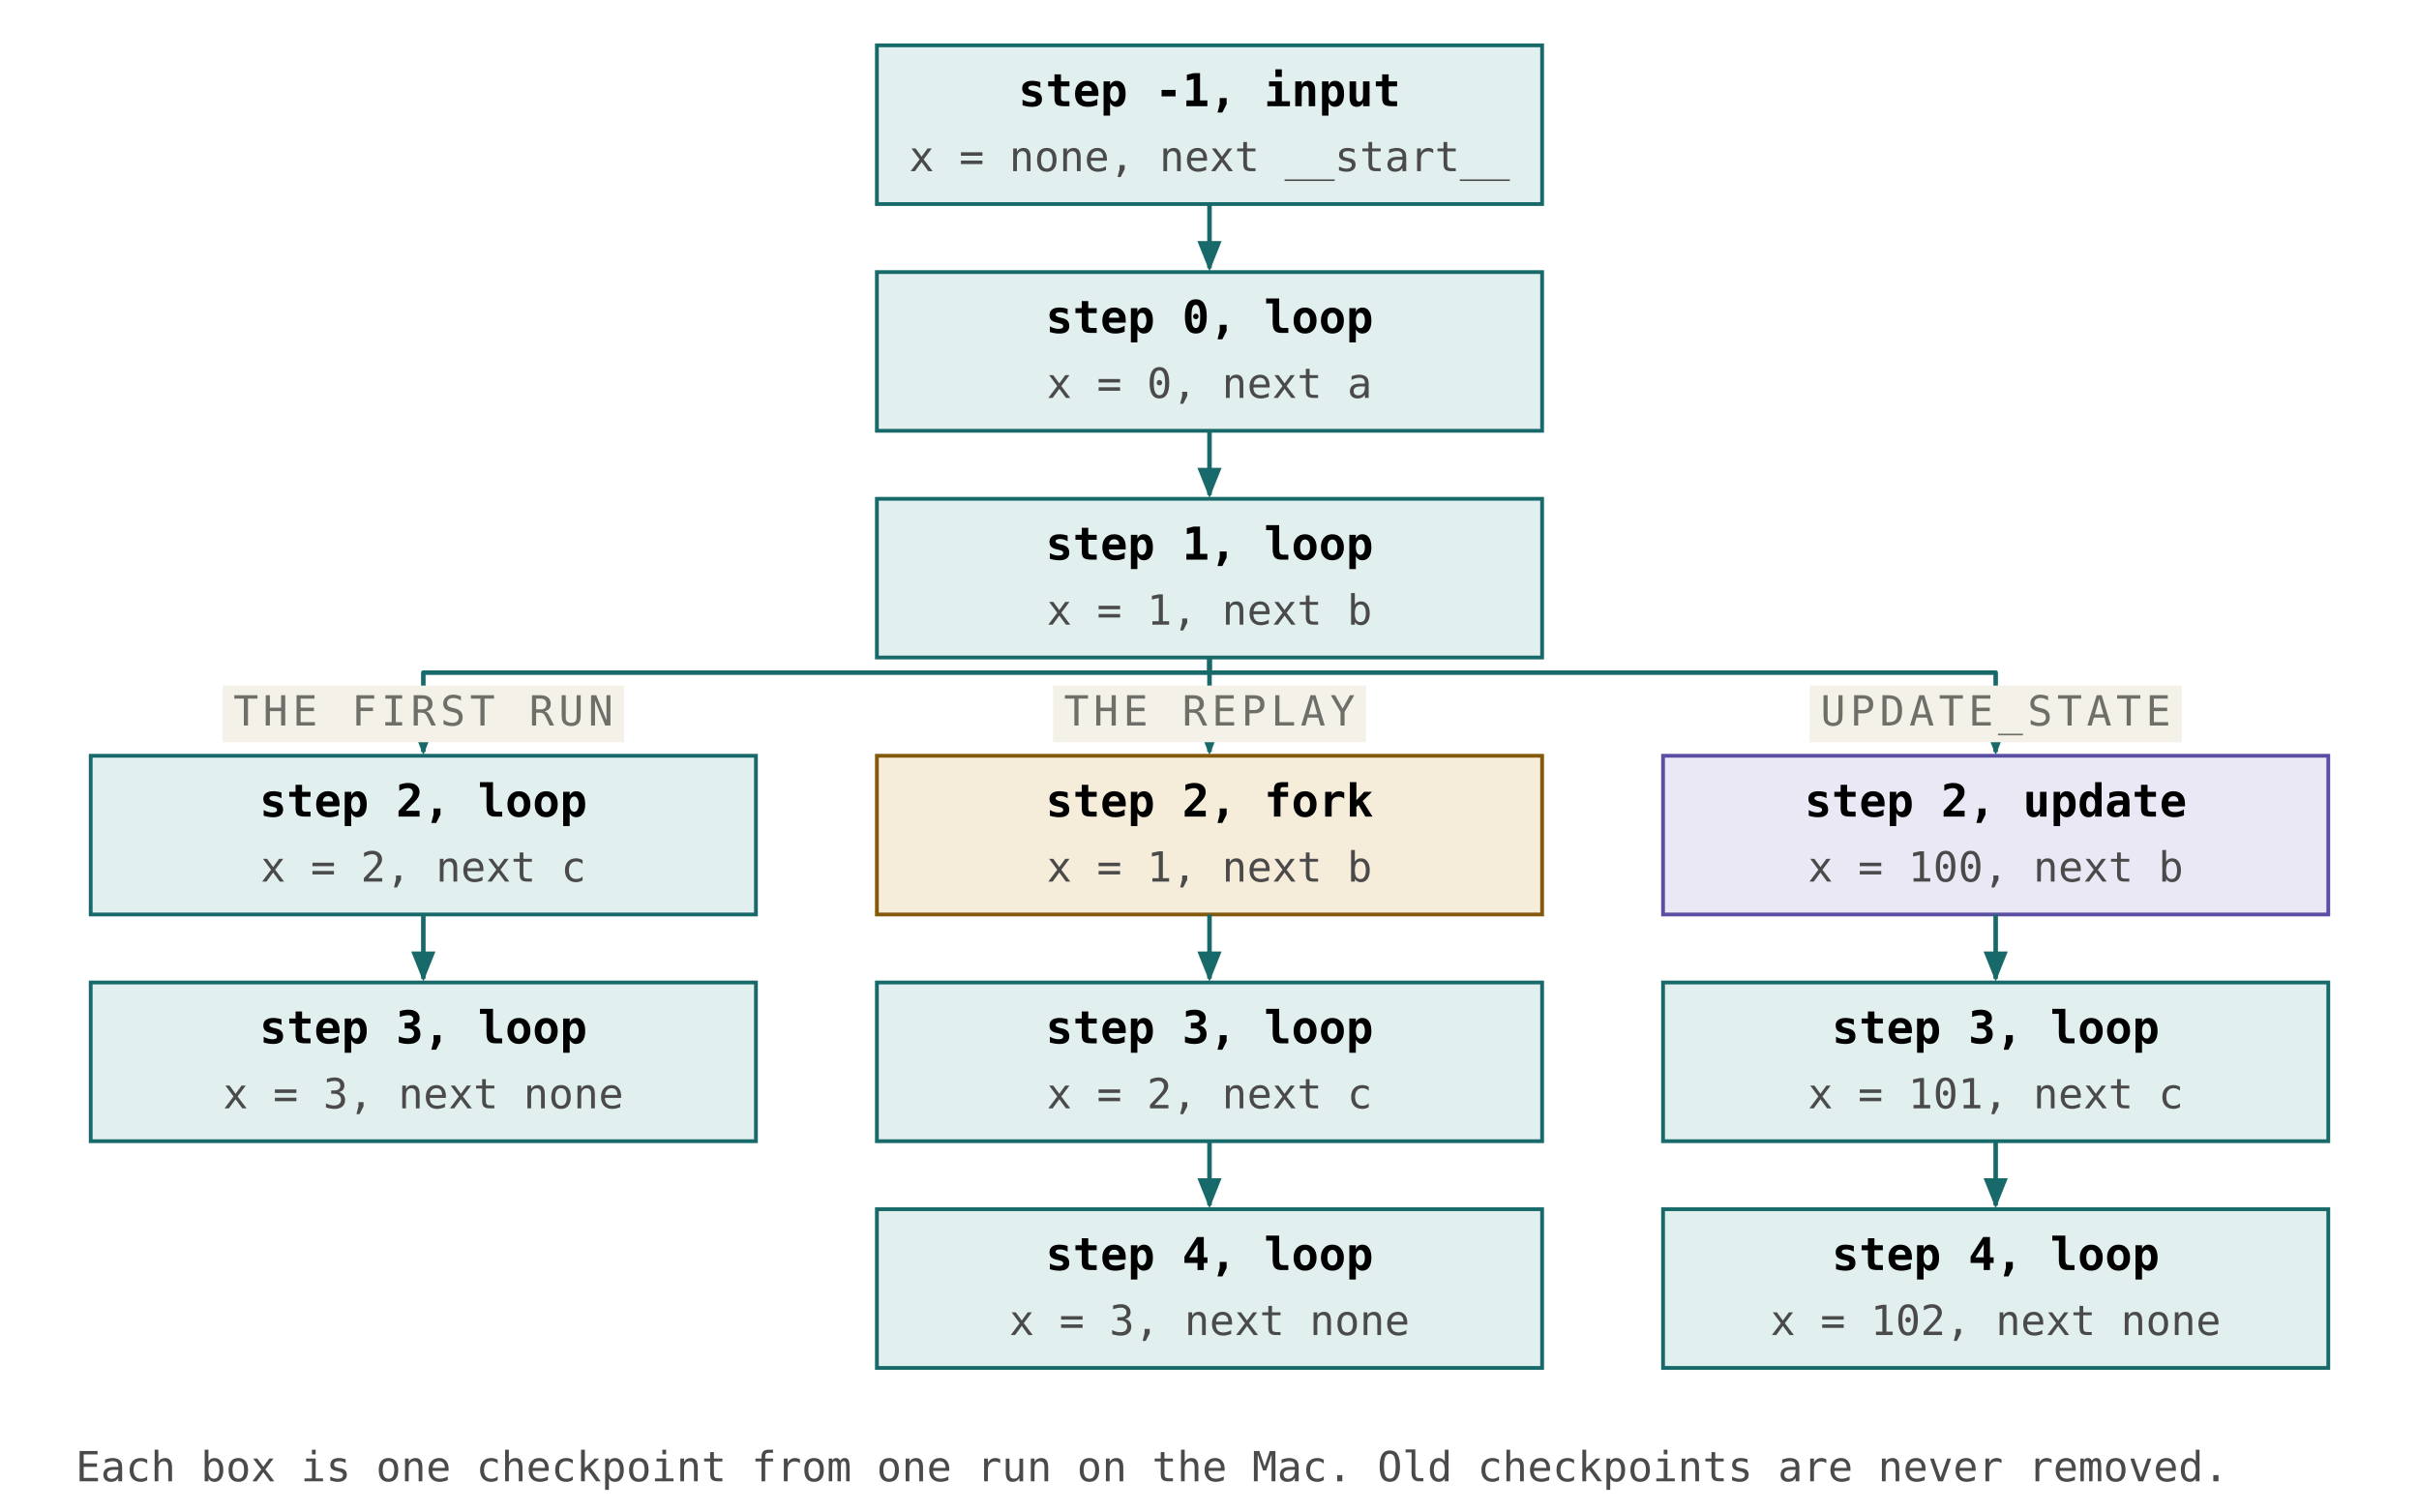
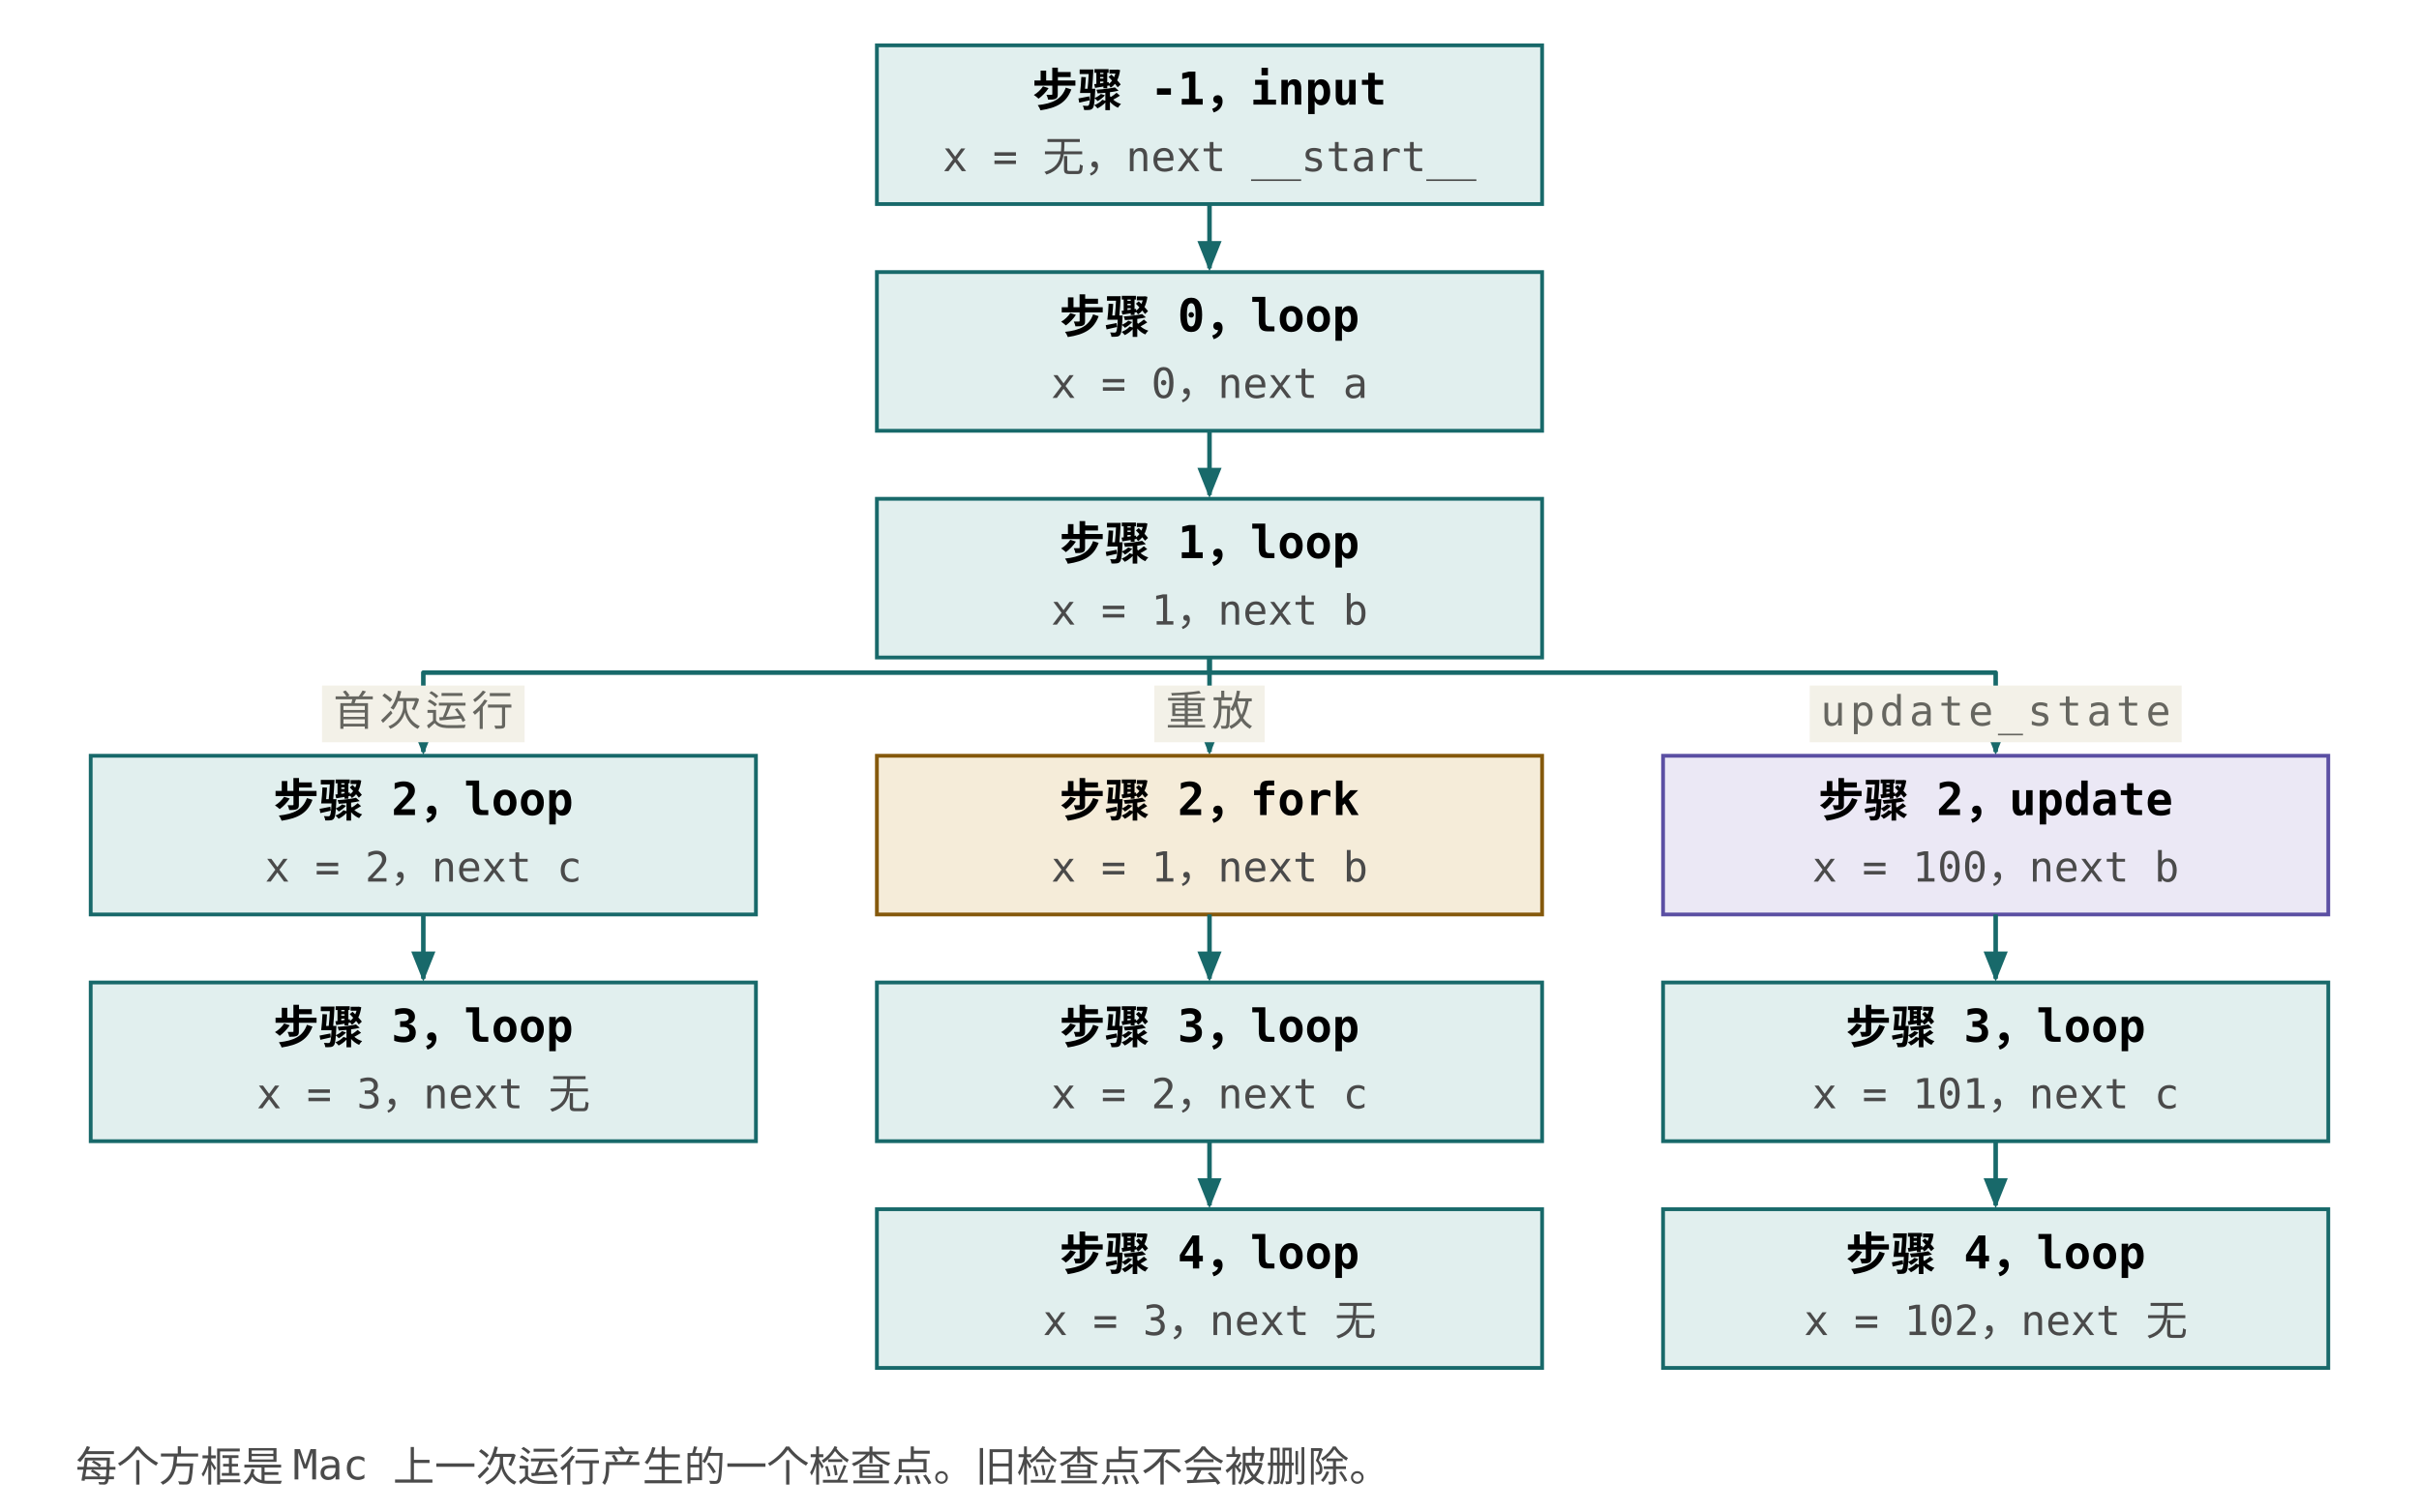
<svg xmlns="http://www.w3.org/2000/svg" viewBox="0 0 640 400" role="img" aria-labelledby="fig-6-6-title fig-6-6-desc" font-family="JetBrains Mono, ui-monospace, monospace">
  <defs>
    <marker id="fig-6-6-head-teal" viewBox="0 0 10 10" refX="9" refY="5" markerWidth="8" markerHeight="8" markerUnits="userSpaceOnUse" orient="auto-start-reverse">
      <path d="M0 1 L10 5 L0 9 z" fill="var(--m-teal-ink, #18696a)" />
    </marker>
  </defs>
  <rect x="232" y="12" width="176" height="42" fill="var(--m-teal-fill, #e1efee)" stroke="var(--m-teal-ink, #18696a)" />
-   <text x="320" y="28.1" font-size="12" text-anchor="middle" font-weight="700">step -1, input</text>
-   <text x="320" y="45.3" font-size="11" text-anchor="middle" class="m-serif" fill="var(--m-ink-soft, #4a4a4a)">x = none, next __start__</text>
+   <text x="320" y="28.1" font-size="12" text-anchor="middle" font-weight="700">步骤 -1，input</text>
+   <text x="320" y="45.3" font-size="11" text-anchor="middle" class="m-serif" fill="var(--m-ink-soft, #4a4a4a)">x = 无，next __start__</text>
  <rect x="232" y="72" width="176" height="42" fill="var(--m-teal-fill, #e1efee)" stroke="var(--m-teal-ink, #18696a)" />
-   <text x="320" y="88.1" font-size="12" text-anchor="middle" font-weight="700">step 0, loop</text>
-   <text x="320" y="105.3" font-size="11" text-anchor="middle" class="m-serif" fill="var(--m-ink-soft, #4a4a4a)">x = 0, next a</text>
+   <text x="320" y="88.1" font-size="12" text-anchor="middle" font-weight="700">步骤 0，loop</text>
+   <text x="320" y="105.3" font-size="11" text-anchor="middle" class="m-serif" fill="var(--m-ink-soft, #4a4a4a)">x = 0，next a</text>
  <line x1="320" y1="54" x2="320" y2="71" stroke="var(--m-teal-ink, #18696a)" stroke-width="1.2" marker-end="url(#fig-6-6-head-teal)" />
  <rect x="232" y="132" width="176" height="42" fill="var(--m-teal-fill, #e1efee)" stroke="var(--m-teal-ink, #18696a)" />
-   <text x="320" y="148.1" font-size="12" text-anchor="middle" font-weight="700">step 1, loop</text>
-   <text x="320" y="165.3" font-size="11" text-anchor="middle" class="m-serif" fill="var(--m-ink-soft, #4a4a4a)">x = 1, next b</text>
+   <text x="320" y="148.1" font-size="12" text-anchor="middle" font-weight="700">步骤 1，loop</text>
+   <text x="320" y="165.3" font-size="11" text-anchor="middle" class="m-serif" fill="var(--m-ink-soft, #4a4a4a)">x = 1，next b</text>
  <line x1="320" y1="114" x2="320" y2="131" stroke="var(--m-teal-ink, #18696a)" stroke-width="1.2" marker-end="url(#fig-6-6-head-teal)" />
  <path d="M320 174 V178 H112 V199" fill="none" stroke="var(--m-teal-ink, #18696a)" stroke-width="1.2" stroke-linejoin="round" marker-end="url(#fig-6-6-head-teal)" />
-   <rect class="m-knock" x="58.9" y="181.42" width="106.2" height="15" fill="var(--m-panel, #f3f1e8)" />
-   <text x="112" y="192" font-size="11" text-anchor="middle" letter-spacing="1.2" fill="var(--m-ink-mute, #6f6f6a)">THE FIRST RUN</text>
+   <rect class="m-knock" x="85.2" y="181.42" width="53.6" height="15" fill="var(--m-panel, #f3f1e8)" />
+   <text x="112" y="192" font-size="11" text-anchor="middle" letter-spacing="1.2" fill="var(--m-ink-mute, #666660)">首次运行</text>
  <rect x="24" y="200" width="176" height="42" fill="var(--m-teal-fill, #e1efee)" stroke="var(--m-teal-ink, #18696a)" />
-   <text x="112" y="216.1" font-size="12" text-anchor="middle" font-weight="700">step 2, loop</text>
-   <text x="112" y="233.3" font-size="11" text-anchor="middle" class="m-serif" fill="var(--m-ink-soft, #4a4a4a)">x = 2, next c</text>
+   <text x="112" y="216.1" font-size="12" text-anchor="middle" font-weight="700">步骤 2，loop</text>
+   <text x="112" y="233.3" font-size="11" text-anchor="middle" class="m-serif" fill="var(--m-ink-soft, #4a4a4a)">x = 2，next c</text>
  <line x1="112" y1="242" x2="112" y2="259" stroke="var(--m-teal-ink, #18696a)" stroke-width="1.2" marker-end="url(#fig-6-6-head-teal)" />
  <rect x="24" y="260" width="176" height="42" fill="var(--m-teal-fill, #e1efee)" stroke="var(--m-teal-ink, #18696a)" />
-   <text x="112" y="276.1" font-size="12" text-anchor="middle" font-weight="700">step 3, loop</text>
-   <text x="112" y="293.3" font-size="11" text-anchor="middle" class="m-serif" fill="var(--m-ink-soft, #4a4a4a)">x = 3, next none</text>
+   <text x="112" y="276.1" font-size="12" text-anchor="middle" font-weight="700">步骤 3，loop</text>
+   <text x="112" y="293.3" font-size="11" text-anchor="middle" class="m-serif" fill="var(--m-ink-soft, #4a4a4a)">x = 3，next 无</text>
  <path d="M320 174 V178 H320 V199" fill="none" stroke="var(--m-teal-ink, #18696a)" stroke-width="1.2" stroke-linejoin="round" marker-end="url(#fig-6-6-head-teal)" />
-   <rect class="m-knock" x="278.6" y="181.42" width="82.8" height="15" fill="var(--m-panel, #f3f1e8)" />
-   <text x="320" y="192" font-size="11" text-anchor="middle" letter-spacing="1.2" fill="var(--m-ink-mute, #6f6f6a)">THE REPLAY</text>
+   <rect class="m-knock" x="305.4" y="181.42" width="29.2" height="15" fill="var(--m-panel, #f3f1e8)" />
+   <text x="320" y="192" font-size="11" text-anchor="middle" letter-spacing="1.2" fill="var(--m-ink-mute, #666660)">重放</text>
  <rect x="232" y="200" width="176" height="42" fill="var(--m-amber-fill, #f5ecd9)" stroke="var(--m-amber-ink, #85590c)" />
-   <text x="320" y="216.1" font-size="12" text-anchor="middle" font-weight="700">step 2, fork</text>
-   <text x="320" y="233.3" font-size="11" text-anchor="middle" class="m-serif" fill="var(--m-ink-soft, #4a4a4a)">x = 1, next b</text>
+   <text x="320" y="216.1" font-size="12" text-anchor="middle" font-weight="700">步骤 2，fork</text>
+   <text x="320" y="233.3" font-size="11" text-anchor="middle" class="m-serif" fill="var(--m-ink-soft, #4a4a4a)">x = 1，next b</text>
  <line x1="320" y1="242" x2="320" y2="259" stroke="var(--m-teal-ink, #18696a)" stroke-width="1.2" marker-end="url(#fig-6-6-head-teal)" />
  <rect x="232" y="260" width="176" height="42" fill="var(--m-teal-fill, #e1efee)" stroke="var(--m-teal-ink, #18696a)" />
-   <text x="320" y="276.1" font-size="12" text-anchor="middle" font-weight="700">step 3, loop</text>
-   <text x="320" y="293.3" font-size="11" text-anchor="middle" class="m-serif" fill="var(--m-ink-soft, #4a4a4a)">x = 2, next c</text>
+   <text x="320" y="276.1" font-size="12" text-anchor="middle" font-weight="700">步骤 3，loop</text>
+   <text x="320" y="293.3" font-size="11" text-anchor="middle" class="m-serif" fill="var(--m-ink-soft, #4a4a4a)">x = 2，next c</text>
  <line x1="320" y1="302" x2="320" y2="319" stroke="var(--m-teal-ink, #18696a)" stroke-width="1.2" marker-end="url(#fig-6-6-head-teal)" />
  <rect x="232" y="320" width="176" height="42" fill="var(--m-teal-fill, #e1efee)" stroke="var(--m-teal-ink, #18696a)" />
-   <text x="320" y="336.1" font-size="12" text-anchor="middle" font-weight="700">step 4, loop</text>
-   <text x="320" y="353.3" font-size="11" text-anchor="middle" class="m-serif" fill="var(--m-ink-soft, #4a4a4a)">x = 3, next none</text>
+   <text x="320" y="336.1" font-size="12" text-anchor="middle" font-weight="700">步骤 4，loop</text>
+   <text x="320" y="353.3" font-size="11" text-anchor="middle" class="m-serif" fill="var(--m-ink-soft, #4a4a4a)">x = 3，next 无</text>
  <path d="M320 174 V178 H528 V199" fill="none" stroke="var(--m-teal-ink, #18696a)" stroke-width="1.2" stroke-linejoin="round" marker-end="url(#fig-6-6-head-teal)" />
  <rect class="m-knock" x="478.8" y="181.42" width="98.4" height="15" fill="var(--m-panel, #f3f1e8)" />
-   <text x="528" y="192" font-size="11" text-anchor="middle" letter-spacing="1.2" fill="var(--m-ink-mute, #6f6f6a)">UPDATE_STATE</text>
+   <text x="528" y="192" font-size="11" text-anchor="middle" letter-spacing="1.2" fill="var(--m-ink-mute, #666660)">update_state</text>
  <rect x="440" y="200" width="176" height="42" fill="var(--m-violet-fill, #ebe8f5)" stroke="var(--m-violet-ink, #5b4fa3)" />
-   <text x="528" y="216.1" font-size="12" text-anchor="middle" font-weight="700">step 2, update</text>
-   <text x="528" y="233.3" font-size="11" text-anchor="middle" class="m-serif" fill="var(--m-ink-soft, #4a4a4a)">x = 100, next b</text>
+   <text x="528" y="216.1" font-size="12" text-anchor="middle" font-weight="700">步骤 2，update</text>
+   <text x="528" y="233.3" font-size="11" text-anchor="middle" class="m-serif" fill="var(--m-ink-soft, #4a4a4a)">x = 100，next b</text>
  <line x1="528" y1="242" x2="528" y2="259" stroke="var(--m-teal-ink, #18696a)" stroke-width="1.2" marker-end="url(#fig-6-6-head-teal)" />
  <rect x="440" y="260" width="176" height="42" fill="var(--m-teal-fill, #e1efee)" stroke="var(--m-teal-ink, #18696a)" />
-   <text x="528" y="276.1" font-size="12" text-anchor="middle" font-weight="700">step 3, loop</text>
-   <text x="528" y="293.3" font-size="11" text-anchor="middle" class="m-serif" fill="var(--m-ink-soft, #4a4a4a)">x = 101, next c</text>
+   <text x="528" y="276.1" font-size="12" text-anchor="middle" font-weight="700">步骤 3，loop</text>
+   <text x="528" y="293.3" font-size="11" text-anchor="middle" class="m-serif" fill="var(--m-ink-soft, #4a4a4a)">x = 101，next c</text>
  <line x1="528" y1="302" x2="528" y2="319" stroke="var(--m-teal-ink, #18696a)" stroke-width="1.2" marker-end="url(#fig-6-6-head-teal)" />
  <rect x="440" y="320" width="176" height="42" fill="var(--m-teal-fill, #e1efee)" stroke="var(--m-teal-ink, #18696a)" />
-   <text x="528" y="336.1" font-size="12" text-anchor="middle" font-weight="700">step 4, loop</text>
-   <text x="528" y="353.3" font-size="11" text-anchor="middle" class="m-serif" fill="var(--m-ink-soft, #4a4a4a)">x = 102, next none</text>
-   <text x="20" y="392" font-size="11" class="m-serif" fill="var(--m-ink-soft, #4a4a4a)">Each box is one checkpoint from one run on the Mac. Old checkpoints are never removed.</text>
+   <text x="528" y="336.1" font-size="12" text-anchor="middle" font-weight="700">步骤 4，loop</text>
+   <text x="528" y="353.3" font-size="11" text-anchor="middle" class="m-serif" fill="var(--m-ink-soft, #4a4a4a)">x = 102，next 无</text>
+   <text x="20" y="392" font-size="11" class="m-serif" fill="var(--m-ink-soft, #4a4a4a)">每个方框是 Mac 上一次运行产生的一个检查点。旧检查点不会被删除。</text>
</svg>
